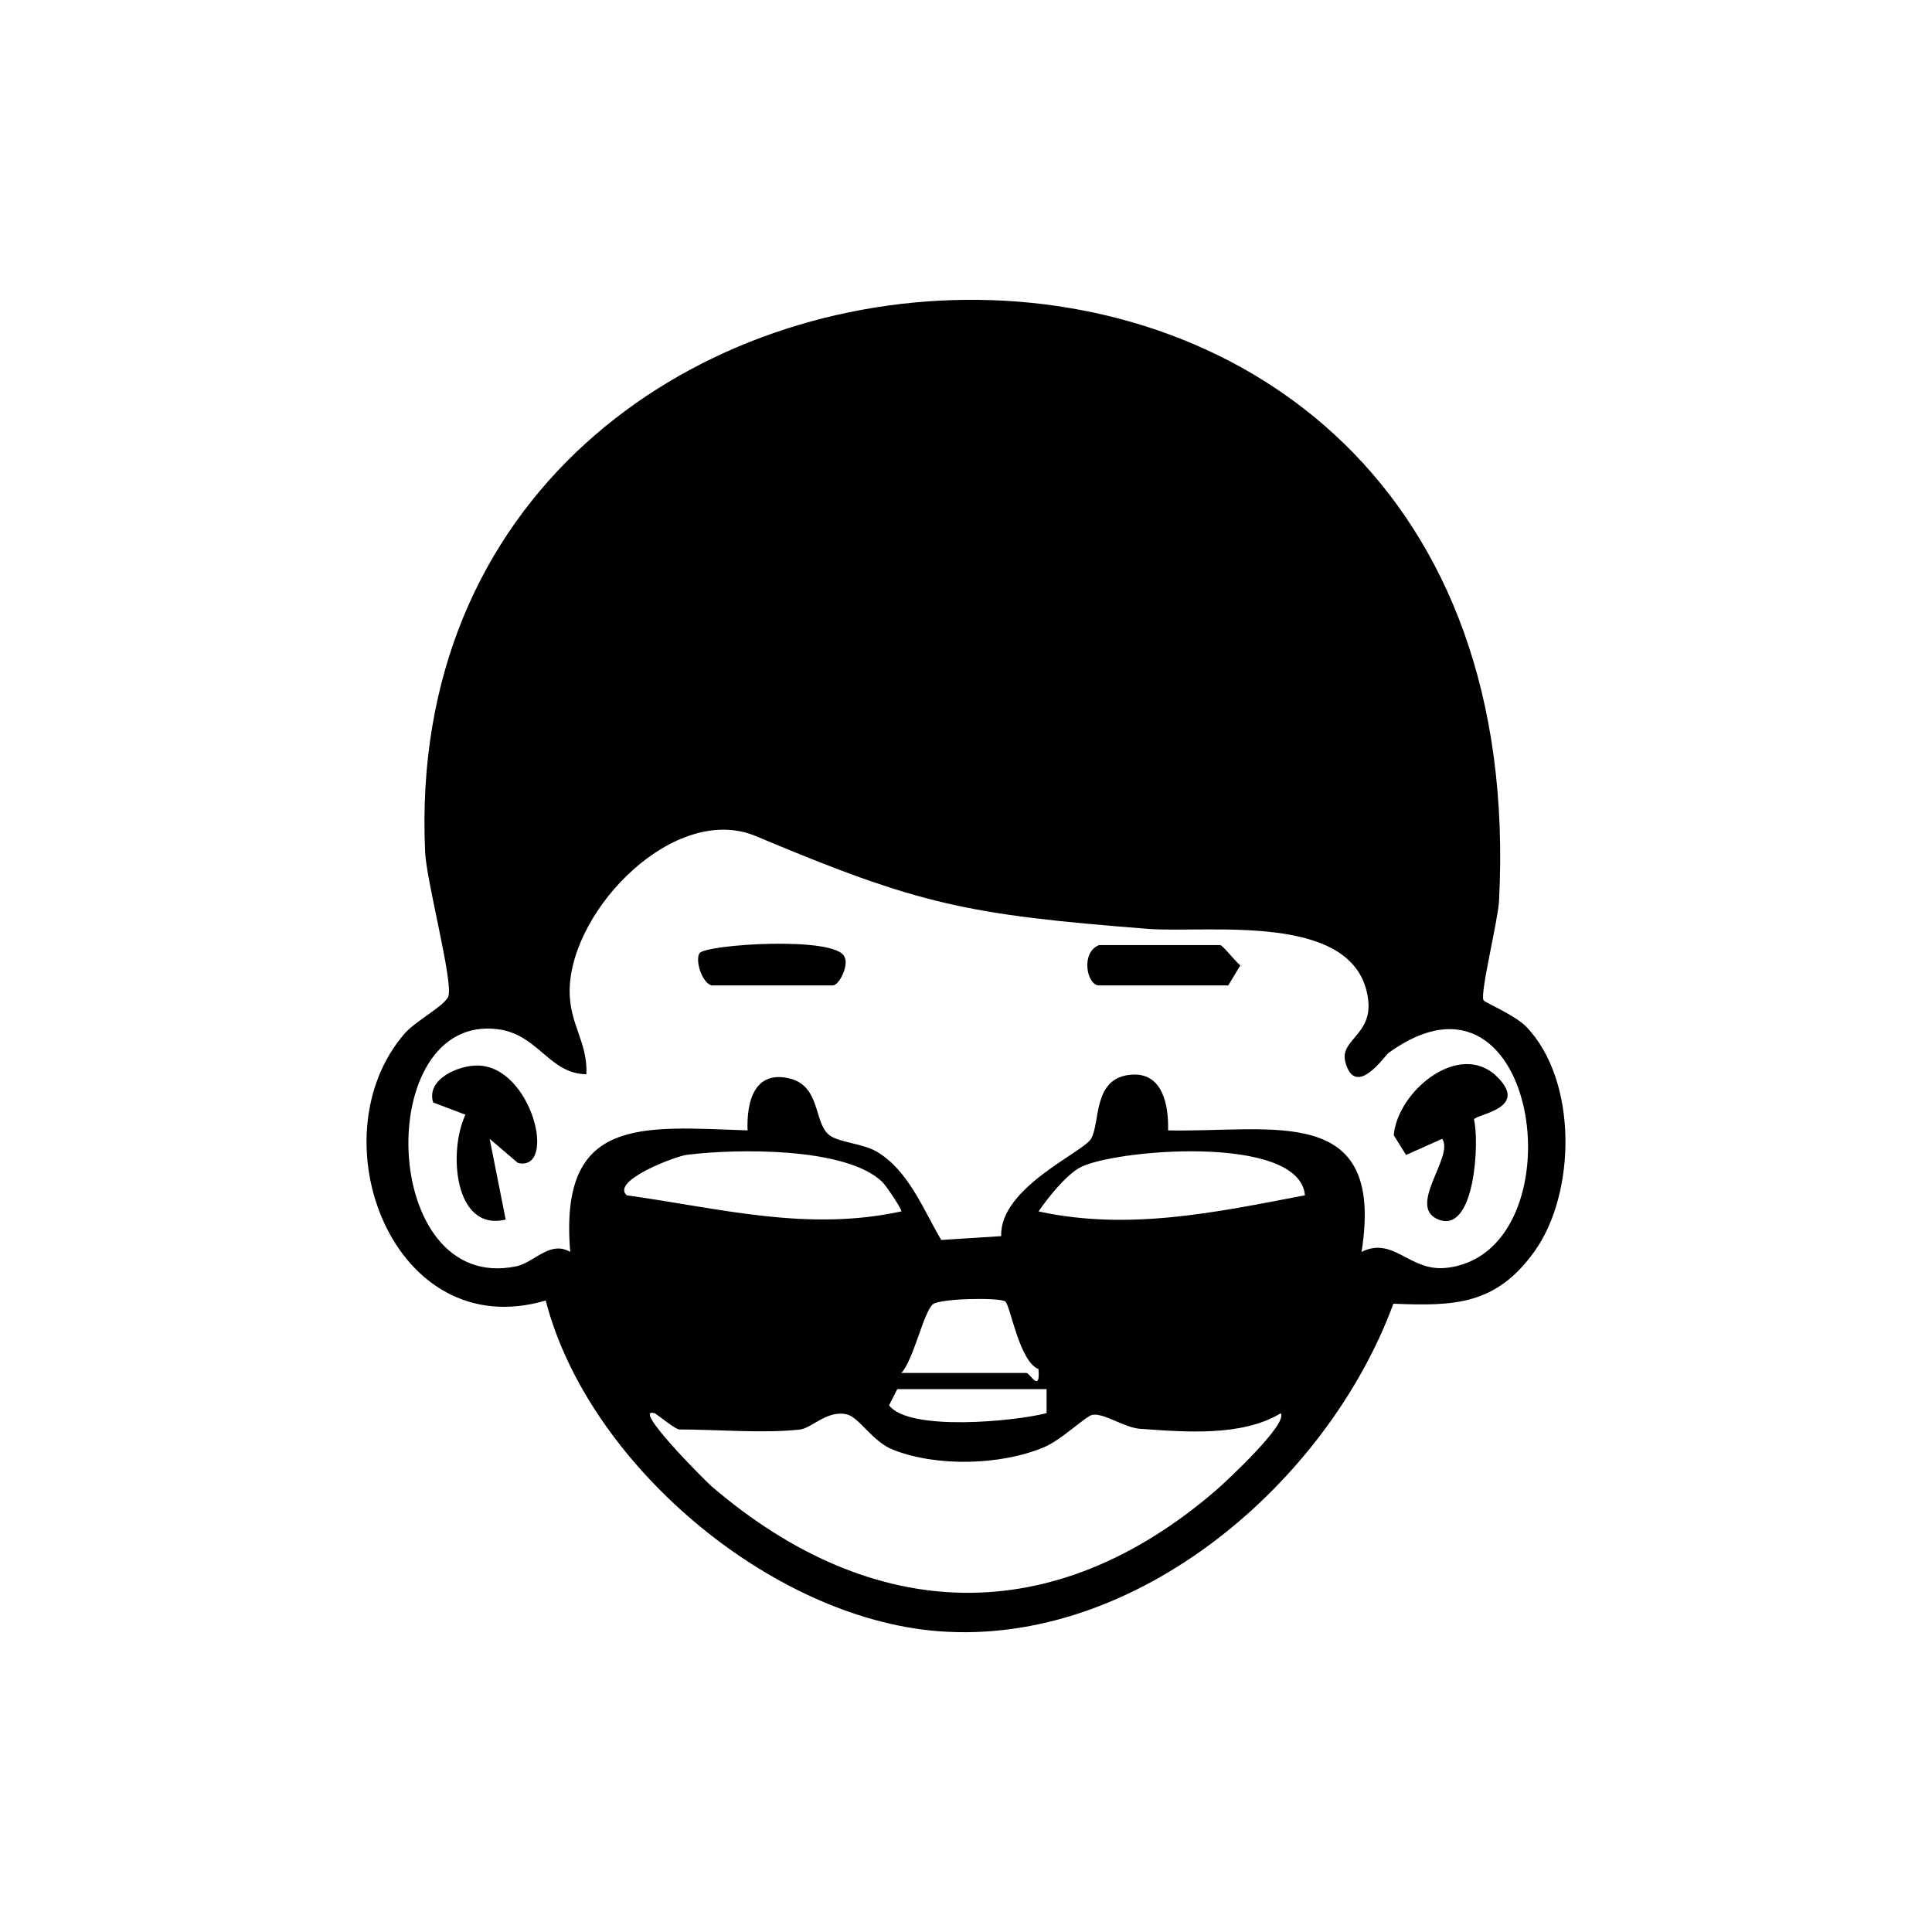
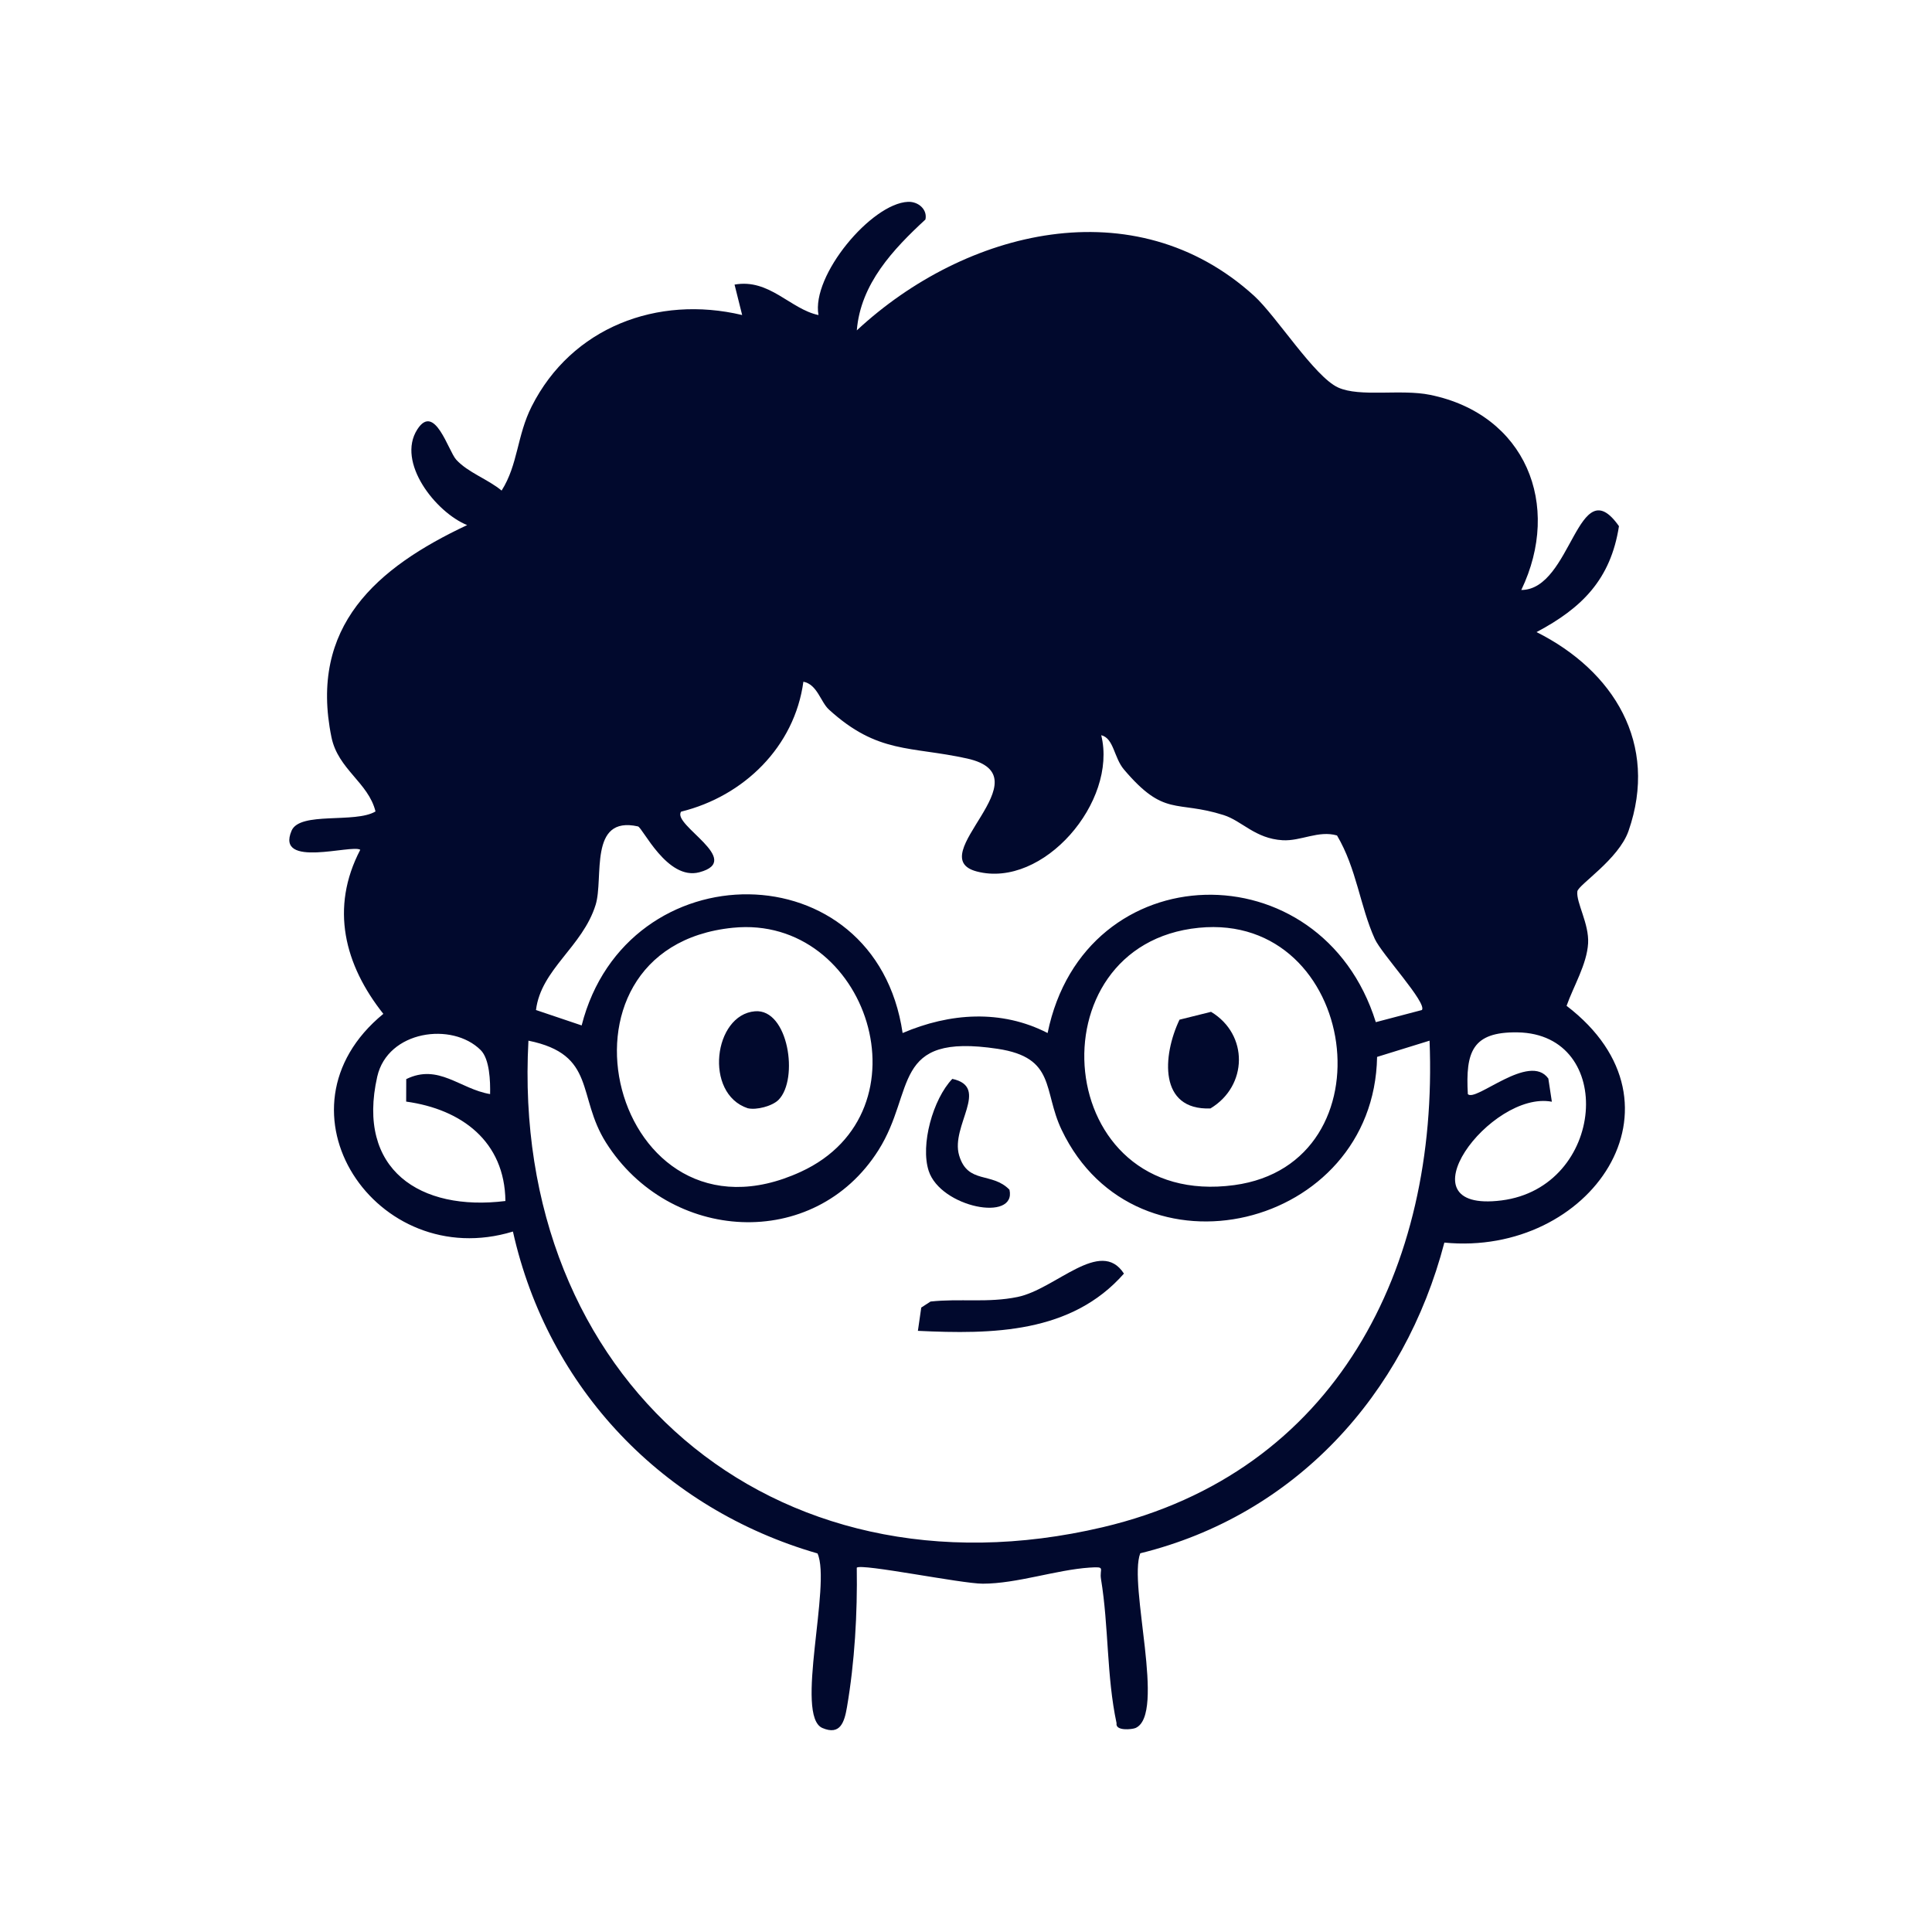
<svg xmlns="http://www.w3.org/2000/svg" id="Layer_1" data-name="Layer 1" viewBox="0 0 1080 1080">
-   <path d="M829.31,559.18c.71,1.21,17.65,8.32,23.83,14.72,28.89,29.9,28.05,92.96,4.67,125.61-21.49,30.02-44.78,30.68-78.89,29.27-36.83,99.97-143.6,191.87-254.71,183.05-93.7-7.44-195.67-93.73-219.15-184.84-85.34,25.24-129.13-91.14-78.92-149.18,6.21-7.18,22.84-15.74,24.51-20.95,2.69-8.43-12.24-64.07-13-80.48-18.34-396.91,624.26-435.56,600.32,27.29-.55,10.72-10.79,51.89-8.66,55.52ZM776.17,588.6c-1.95,1.41-18.54,25.99-24.11,5.07-3.32-12.49,15.16-15.06,12.76-34.8-6.07-49.8-89.17-36.95-123.29-39.64-101.21-7.96-127.55-13.38-218.94-51.81-44.95-18.91-103.22,40.21-104.15,85.71-.39,19.27,10.15,29.21,9.37,47.36-20.65-.08-26.85-22.22-49.43-25.14-70.16-9.08-66.43,148.22,10.02,132.57,10.42-2.13,18.92-14.7,30.37-8.1-6.42-76.16,39.9-69.93,99.12-67.93-.58-15.96,3.71-33.65,23.32-29.06,17.48,4.09,13.68,24.46,22.08,31.46,5.34,4.45,18.6,4.72,26.68,9.42,17.86,10.38,26.23,32.66,36.19,49.44l33.52-2.14c-.98-27.02,45.77-46.82,50.22-54.4,5.38-9.18.67-34.14,22.46-35.86,17.68-1.4,20.96,17.11,20.61,31.15,58.6,1.2,121.41-15.68,108.15,67.91,17.8-8.86,26.7,10.93,46.9,8.97,75.51-7.34,53.85-182.27-31.84-120.18ZM493.25,660.75c-20.27-19.62-81.39-18.63-109.13-15.23-6.64.81-42.9,14.61-33.74,22.66,52.11,7.27,100.54,20.46,153.45,9.01.8-.56-8.38-14.31-10.58-16.44ZM729.47,668.18c-3.03-34.71-107.98-25.52-125.98-15.4-7.8,4.39-17.69,16.72-22.93,24.41,50.48,10.99,99.43.46,148.91-9.01ZM503.84,767.49h69.95c1.83,0,7.91,11.61,6.72-2.18-10.82-4.24-15.74-35.96-18.62-37.82-3.55-2.29-35.59-1.65-40.18,1.45-5.17,3.48-10.96,31.31-17.87,38.55ZM585.07,776.52h-83.49l-4.59,9.06c11.09,14.71,70.09,9.01,88.06,4.38v-13.44ZM447.42,799.08c-19.87,2.34-46.73,0-67.69,0-1.99,0-10.5-6.93-13.57-9-14.24-4.62,28.43,38.05,31.51,40.69,90.36,77.48,191.18,80.73,282.22,2.2,5.84-5.04,40.5-37.43,36.01-42.93-21.62,13.14-53.73,10.45-78.55,8.67-8.91-.64-20.4-9.07-26.83-7.77-3.56.72-17.26,14.02-26.82,18.04-24.25,10.19-59.97,11.1-84.46,1.45-11.47-4.52-18.9-17.97-25.64-19.72-10.85-2.8-19.9,7.61-26.18,8.35Z" />
-   <path d="M836.62,601.67c18.91,18.22-11.81,21.09-12.66,24.16,3.06,11.62.78,64.23-19.95,55.87-17.83-7.19,9.1-35.38,2.16-45.09l-20.18,9.02-6.87-11.03c2.1-24.62,36.58-53.09,57.5-32.94Z" />
-   <path d="M273.72,636.62l8.96,45.11c-28.79,7.05-32.24-38.12-22.49-58.59l-18.08-6.87c-3.93-13.1,14.15-20.76,24.93-20.63,30.28.37,44.69,59.39,22.52,54.49l-15.83-13.51Z" />
-   <path d="M614.4,528.3h67.69c1.37,0,8.46,9.18,11.26,11.35l-6.75,11.22h-72.21c-6.89,0-10.46-18.53,0-22.56Z" />
-   <path d="M397.78,550.87c-5.46-1.54-9.31-14.15-6.75-18,3.32-5.01,77.34-9.86,81.14,2.28,2.34,4.5-3.01,15.72-6.7,15.72h-67.69Z" />
+   <defs>
+     <style>
+       .cls-1 {
+         fill: #01092d;
+       }
+     </style>
+   </defs>
+   <path class="cls-1" d="M478.98,184.67c60.48-56.21,155.23-80.07,222.07-19.31,12.39,11.26,33.77,45.25,46.95,51.25,12.23,5.57,35,.76,51.4,4.11,53.38,10.88,73.85,61.5,51.01,109.09,28.35-.08,31.65-68.28,54.6-35.68-4.61,29.73-20.69,45.77-46.07,59.21,43.01,21.57,68.43,62.34,51.41,111.18-5.54,15.9-28.16,30.15-28.6,33.78-.76,6.18,6.63,18.03,6.01,29.01-.67,11.71-8.18,24.02-12.03,34.95,72.29,55.34,13.19,140.29-68.32,132.36-22.25,85.19-83.47,152.36-170,173.68-6.8,17.63,14.56,90.27-2.68,97.68-1.81.78-11.36,1.84-10.57-2.71-5.64-26.42-4.32-54.02-8.69-80.55-.99-6.03,2.98-7.05-6.31-6.43-18.8,1.26-40.69,8.99-59.79,9-11.94,0-67.91-11.45-70.43-8.95.4,25.52-1.17,52.86-5.48,77.98-1.43,8.33-3.72,15.91-13.72,11.65-15.72-6.7,5.1-80.21-2.75-97.59-86.3-24.93-150.65-92.19-170.26-179.94-76.26,23.33-137.84-68.08-72.44-121.69-21.73-27.39-29.89-59.2-12.9-91.71-4.54-3.24-47.54,10.64-38.39-10.68,4.67-10.89,35.5-3.91,46.91-10.75-3.99-16.19-20.93-23.49-24.62-41.49-12.7-61.98,25.17-94.79,75.85-118.59-17.56-7.14-39.66-35.1-27.86-53.49,9.71-15.14,17.33,12.1,21.76,16.94,6.59,7.21,17.8,10.93,25.36,17.26,9.24-14.58,8.51-30.64,16.83-47.09,22.34-44.19,70.27-62.3,117.64-51.05l-4.25-17.01c19.49-3.5,31.18,13.75,46.92,17.03-4.08-22.14,29.59-62.38,50.02-63.29,5.85-.26,10.98,4.36,9.76,9.87-17.94,16.59-36.24,35.88-38.36,61.98ZM463.37,396.64c-4.67-4.25-6.49-14.05-14.27-15.56-4.93,36.31-33.22,63.98-68.35,72.64-5.33,7.35,35.44,27.15,10.2,33.88-17.99,4.8-31.75-25.07-34.35-25.64-27.75-6.15-18.97,28.83-23.65,43.88-7.3,23.46-30.53,35.92-33.33,58.77l25.53,8.61c25.04-98.35,164.31-98.51,179.42,4.25,26.39-11.28,55.15-13.32,81.05,0,20.55-100.56,153.04-103.46,183.47-6.08l25.77-6.78c3.03-3.95-22.54-31.33-26.35-39.77-8.29-18.35-10.1-39.19-21.11-57.81-10.41-3-20.17,3.27-30.45,2.66-15.31-.9-22.64-10.8-32.93-14.06-26.85-8.5-32.9,1.38-55.69-25.43-5.73-6.75-5.63-17.46-12.74-19.22,9.23,37.2-32.45,85.85-69.52,76.19-31.48-8.2,39.58-53.19-5.48-63.16-31.76-7.02-49.85-2.43-77.23-27.37ZM409.73,518.62c-110.88,11.11-67.24,184.75,37.91,136.43,73.36-33.71,37.42-143.98-37.91-136.43ZM670.18,518.63c-93.91,9.27-82.23,157.61,19.73,143.86,89.07-12.02,69.5-152.66-19.73-143.86ZM268.71,587.01c-15.92-15.91-51.99-10.95-57.83,14.84-11.78,52.04,24.02,75.43,71.65,69.52-.38-33.32-24.47-51.29-55.48-55.57l.04-12.57c18.07-8.85,29.97,5.54,46.88,8.37.15-7.06-.21-19.54-5.26-24.59ZM867.49,615.87c-34.09-6.48-85.88,62.45-28.17,55.18,58.21-7.34,64.37-93.11,8.96-93.95-25.28-.38-29.07,10.91-27.75,34.51,4.32,4.73,34.47-23.51,45-8.69l1.97,12.96ZM769.8,590.82c-1.72,96.3-134.55,128.33-176.34,40.78-10.52-22.04-3.02-40.37-35.8-45.31-59.96-9.03-45.63,23.5-66.6,56.67-35.99,56.92-117,51.68-152.32-4.27-16.36-25.91-5.19-49.19-43.34-56.95-10.2,188.13,135.34,315.71,321.04,271.98,130.32-30.69,187.78-144.83,182.69-271.98l-29.31,9.07Z" />
+   <path class="cls-1" d="M513.11,743.96l1.88-13.03,5.18-3.36c16.55-1.81,32.01.87,48.67-2.56,21.31-4.38,46.34-33.35,59.45-13.06-29.42,33.47-73.59,33.98-115.18,32Z" />
+   <path class="cls-1" d="M532.36,603.1c21.3,4.61-1.11,26.19,3.8,42.77,4.82,16.28,18.33,9.07,28.14,19.19,4.05,18.23-38.49,9.95-45.16-10.54-4.73-14.54,2.37-40.1,13.21-51.42Z" />
+   <path class="cls-1" d="M435.21,614.82c-3.43,3.48-12.37,5.87-17.26,4.68-24.56-8.21-19.02-52.31,4.11-54.19,18.62-1.51,24.6,37.9,13.15,49.51Z" />
+   <path class="cls-1" d="M659.34,570.01l17.64-4.39c21.06,12.67,20.6,41.43-.34,54.01-29.05,1.1-26.81-29.61-17.29-49.62Z" />
</svg>
